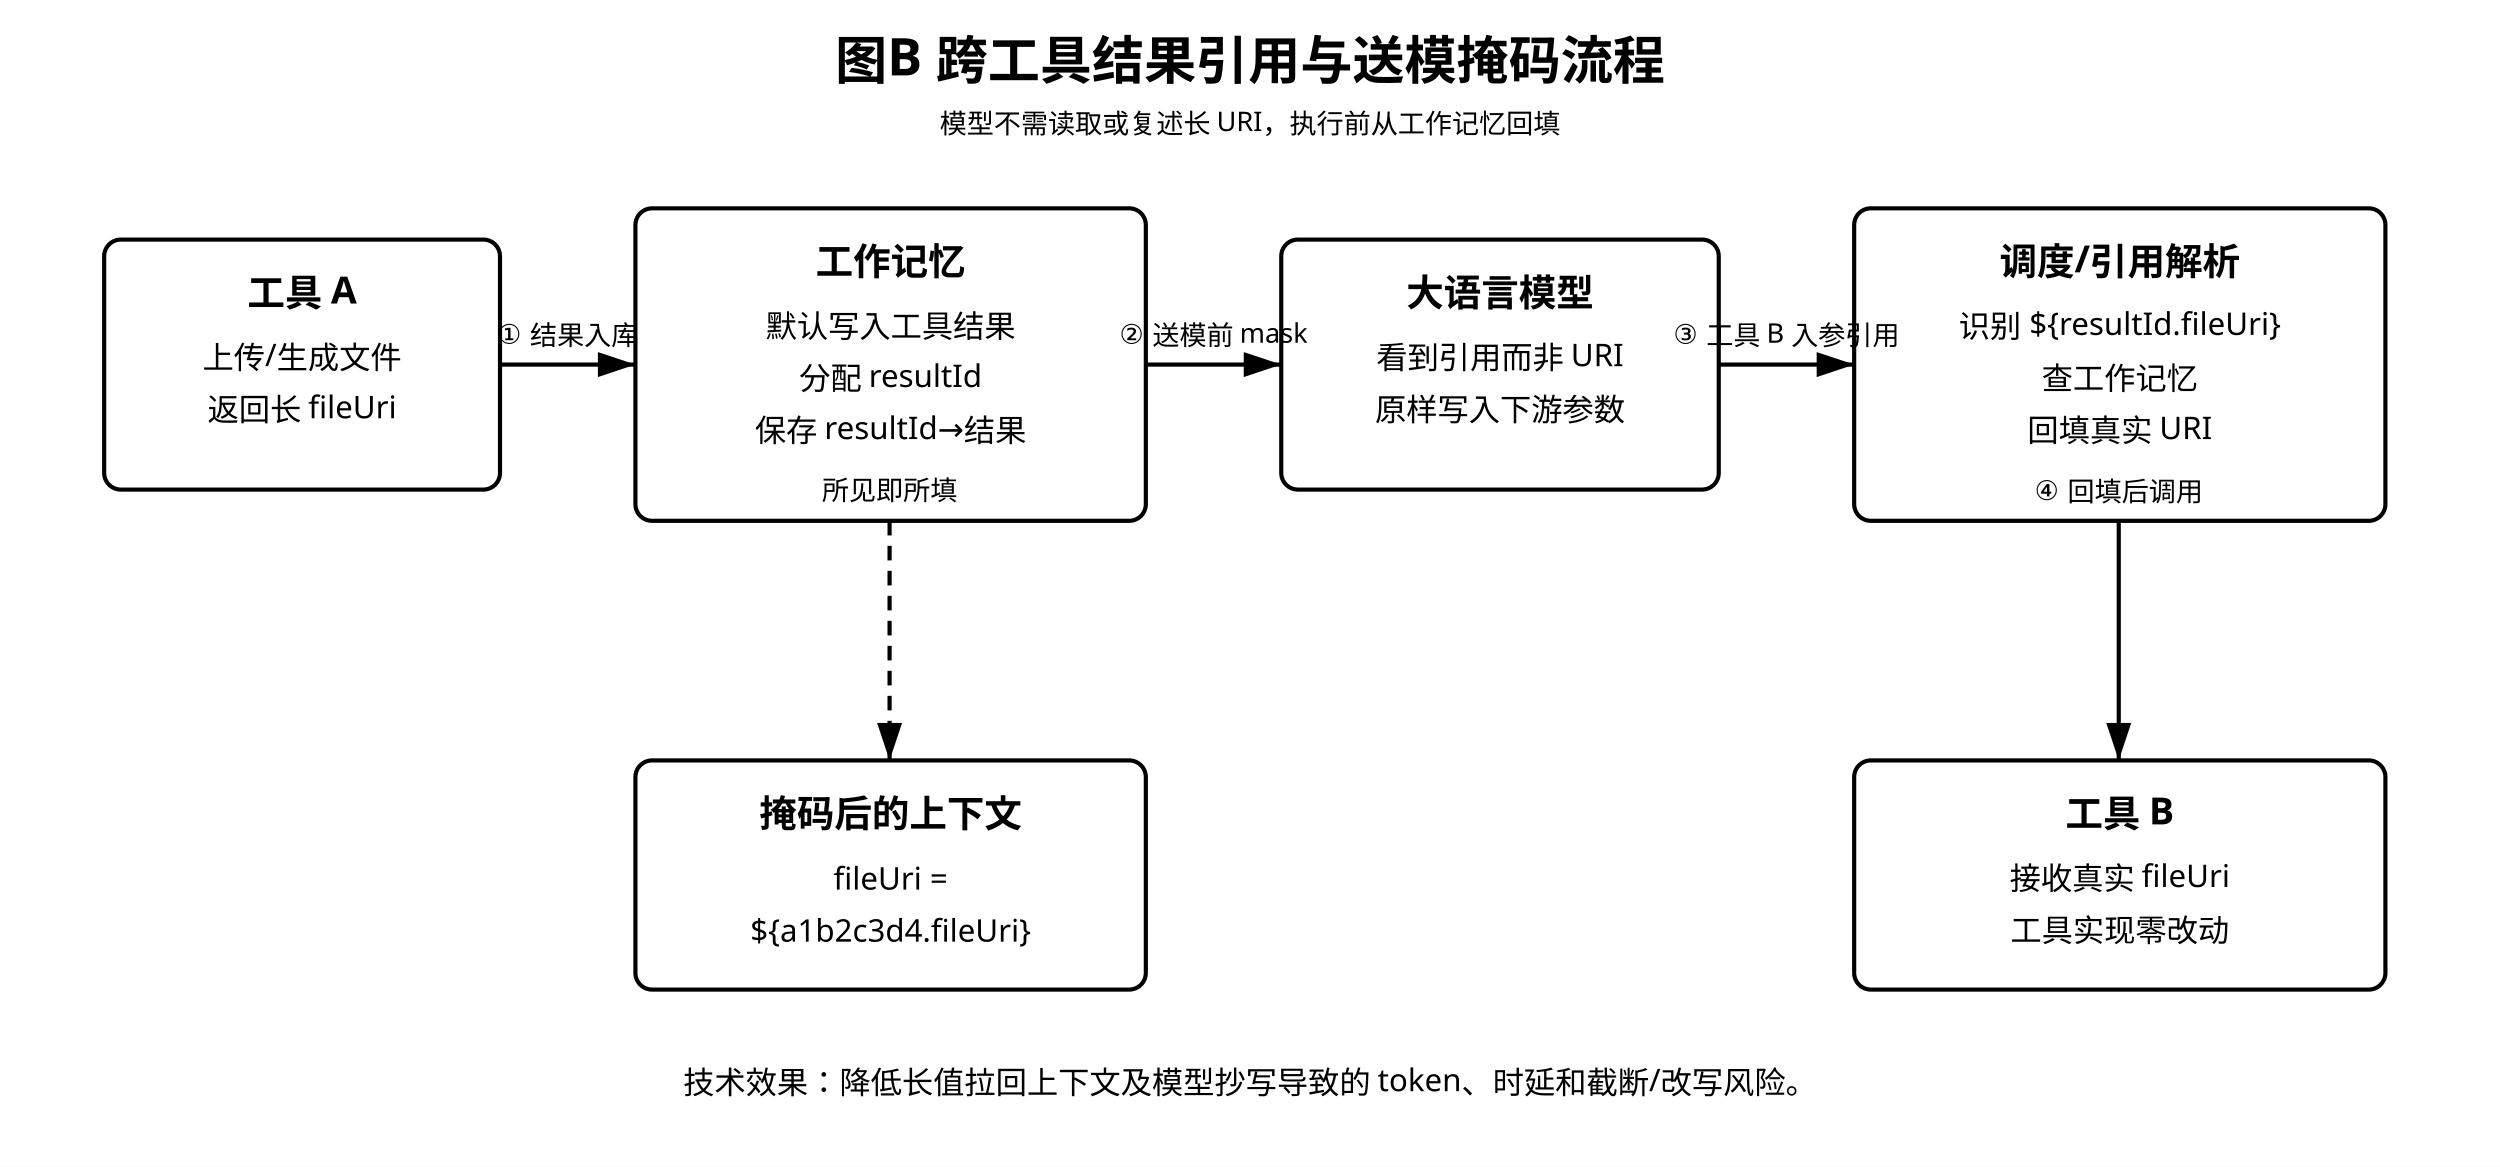
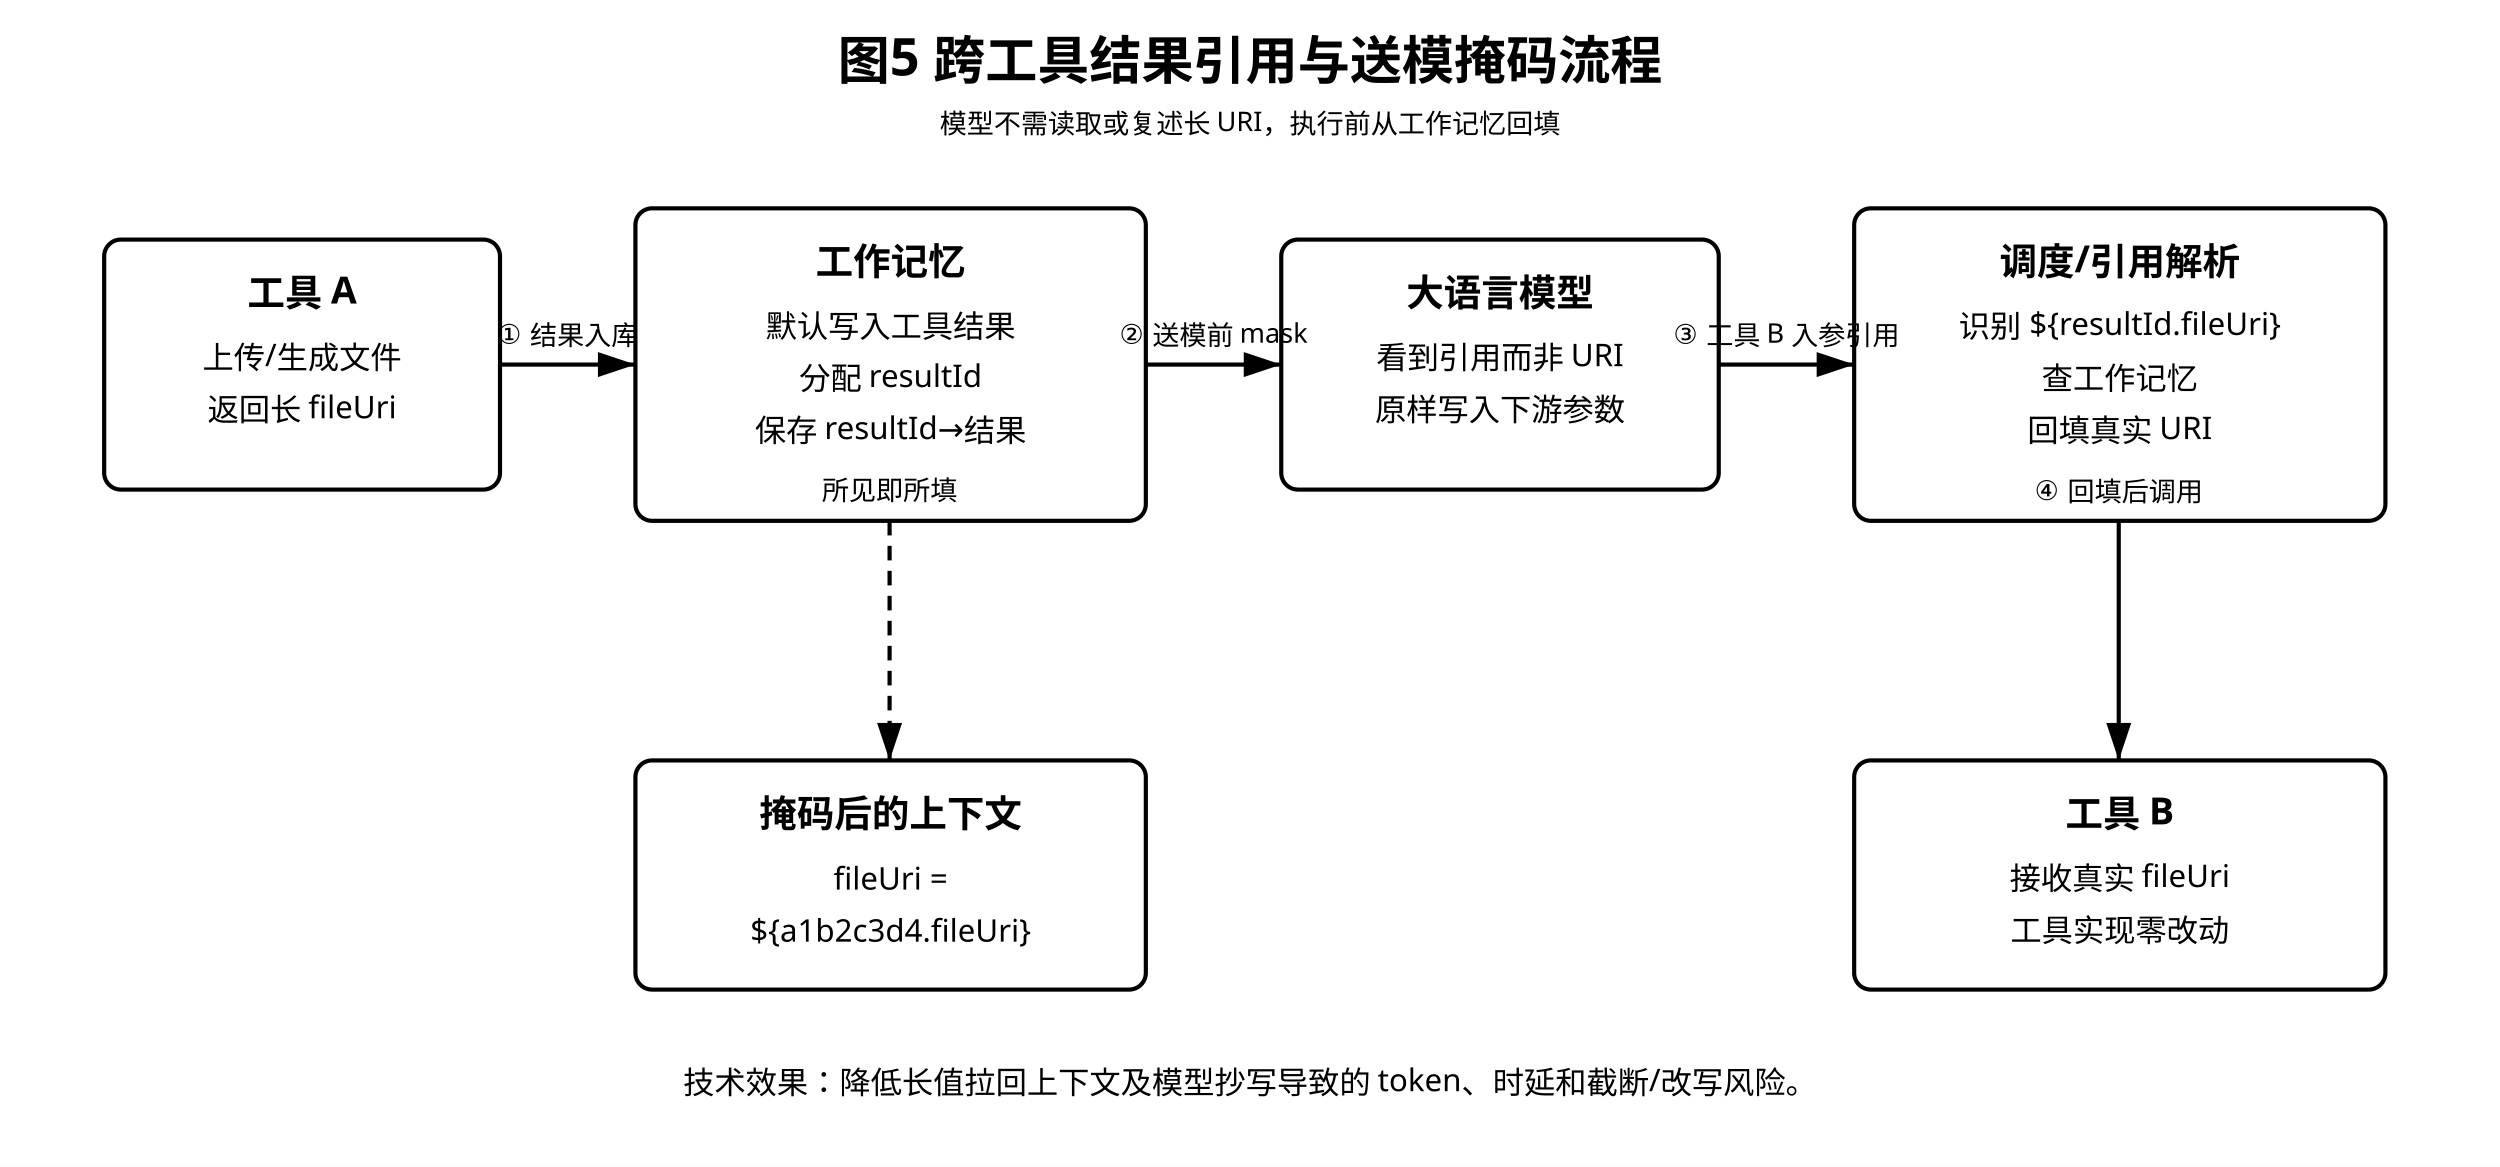
<svg xmlns="http://www.w3.org/2000/svg" width="1200" height="560" viewBox="0 0 1200 560">
  <defs>
    <marker id="a" markerWidth="10" markerHeight="10" refX="9" refY="3" orient="auto">
      <path d="M0,0 L0,6 L9,3 z" fill="#000" />
    </marker>
    <style>.box{fill:#fff;stroke:#000;stroke-width:2}.dash{fill:#fff;stroke:#000;stroke-width:2;stroke-dasharray:8 6}.arr{fill:none;stroke:#000;stroke-width:2;marker-end:url(#a)}.ret{fill:none;stroke:#000;stroke-width:2;stroke-dasharray:7 5;marker-end:url(#a)}.t{font:700 25px WenQuanYi Micro Hei, Microsoft YaHei, PingFang SC, sans-serif;fill:#000}.h{font:700 18px WenQuanYi Micro Hei, Microsoft YaHei, PingFang SC, sans-serif;fill:#000}.b{font:15px WenQuanYi Micro Hei, Microsoft YaHei, PingFang SC, sans-serif;fill:#000}.s{font:13px WenQuanYi Micro Hei, Microsoft YaHei, PingFang SC, sans-serif;fill:#000}</style>
  </defs>
  <rect width="1200" height="560" fill="#fff" />
-   <text x="600" y="38" text-anchor="middle" class="t">图B  跨工具结果引用与送模掩码流程</text>
+   <text x="600" y="38" text-anchor="middle" class="t">图5  跨工具结果引用与送模掩码流程</text>
  <text x="600" y="64" text-anchor="middle" class="s">模型不需读取或复述长 URI，执行前从工作记忆回填</text>
  <rect x="50" y="115" width="190" height="120" rx="8" class="box" />
  <text x="145.0" y="147" text-anchor="middle" class="h">工具 A</text>
  <text x="145.0" y="177" text-anchor="middle" class="b">上传/生成文件</text>
  <text x="145.0" y="202" text-anchor="middle" class="b">返回长 fileUri</text>
  <rect x="305" y="100" width="245" height="150" rx="8" class="box" />
  <text x="427.5" y="132" text-anchor="middle" class="h">工作记忆</text>
  <text x="427.5" y="162" text-anchor="middle" class="b">默认写入工具结果</text>
  <text x="427.5" y="187" text-anchor="middle" class="b">分配 resultId</text>
  <text x="427.5" y="212" text-anchor="middle" class="b">保存 resultId→结果</text>
  <rect x="615" y="115" width="210" height="120" rx="8" class="box" />
  <text x="720.0" y="147" text-anchor="middle" class="h">大语言模型</text>
  <text x="720.0" y="177" text-anchor="middle" class="b">看到引用而非 URI</text>
  <text x="720.0" y="202" text-anchor="middle" class="b">原样写入下游参数</text>
  <rect x="890" y="100" width="255" height="150" rx="8" class="box" />
  <text x="1017.5" y="132" text-anchor="middle" class="h">调度/引用解析</text>
  <text x="1017.5" y="162" text-anchor="middle" class="b">识别 ${resultId.fileUri}</text>
  <text x="1017.5" y="187" text-anchor="middle" class="b">查工作记忆</text>
  <text x="1017.5" y="212" text-anchor="middle" class="b">回填真实 URI</text>
  <path d="M240 175 L305 175" class="arr" />
  <text x="272.5" y="165" text-anchor="middle" class="s">① 结果入库</text>
  <path d="M550 175 L615 175" class="arr" />
  <text x="582.5" y="165" text-anchor="middle" class="s">② 送模前 mask</text>
  <path d="M825 175 L890 175" class="arr" />
  <text x="857.5" y="165" text-anchor="middle" class="s">③ 工具 B 入参引用</text>
  <rect x="890" y="365" width="255" height="110" rx="8" class="box" />
  <text x="1017.5" y="397" text-anchor="middle" class="h">工具 B</text>
  <text x="1017.5" y="427" text-anchor="middle" class="b">接收真实 fileUri</text>
  <text x="1017.5" y="452" text-anchor="middle" class="b">工具实现零改动</text>
  <path d="M1017 250 L1017 365" class="arr" />
  <text x="1017.0" y="240" text-anchor="middle" class="s">④ 回填后调用</text>
  <rect x="305" y="365" width="245" height="110" rx="8" class="box" />
  <text x="427.5" y="397" text-anchor="middle" class="h">掩码后的上下文</text>
  <text x="427.5" y="427" text-anchor="middle" class="b">fileUri =</text>
  <text x="427.5" y="452" text-anchor="middle" class="b">${a1b2c3d4.fileUri}</text>
  <path d="M427 250 L427 365" class="ret" />
  <text x="427.0" y="240" text-anchor="middle" class="s">所见即所填</text>
  <text x="600" y="525" text-anchor="middle" class="b">技术效果：降低长值拉回上下文及模型抄写导致的 token、时延和截断/改写风险。</text>
</svg>
